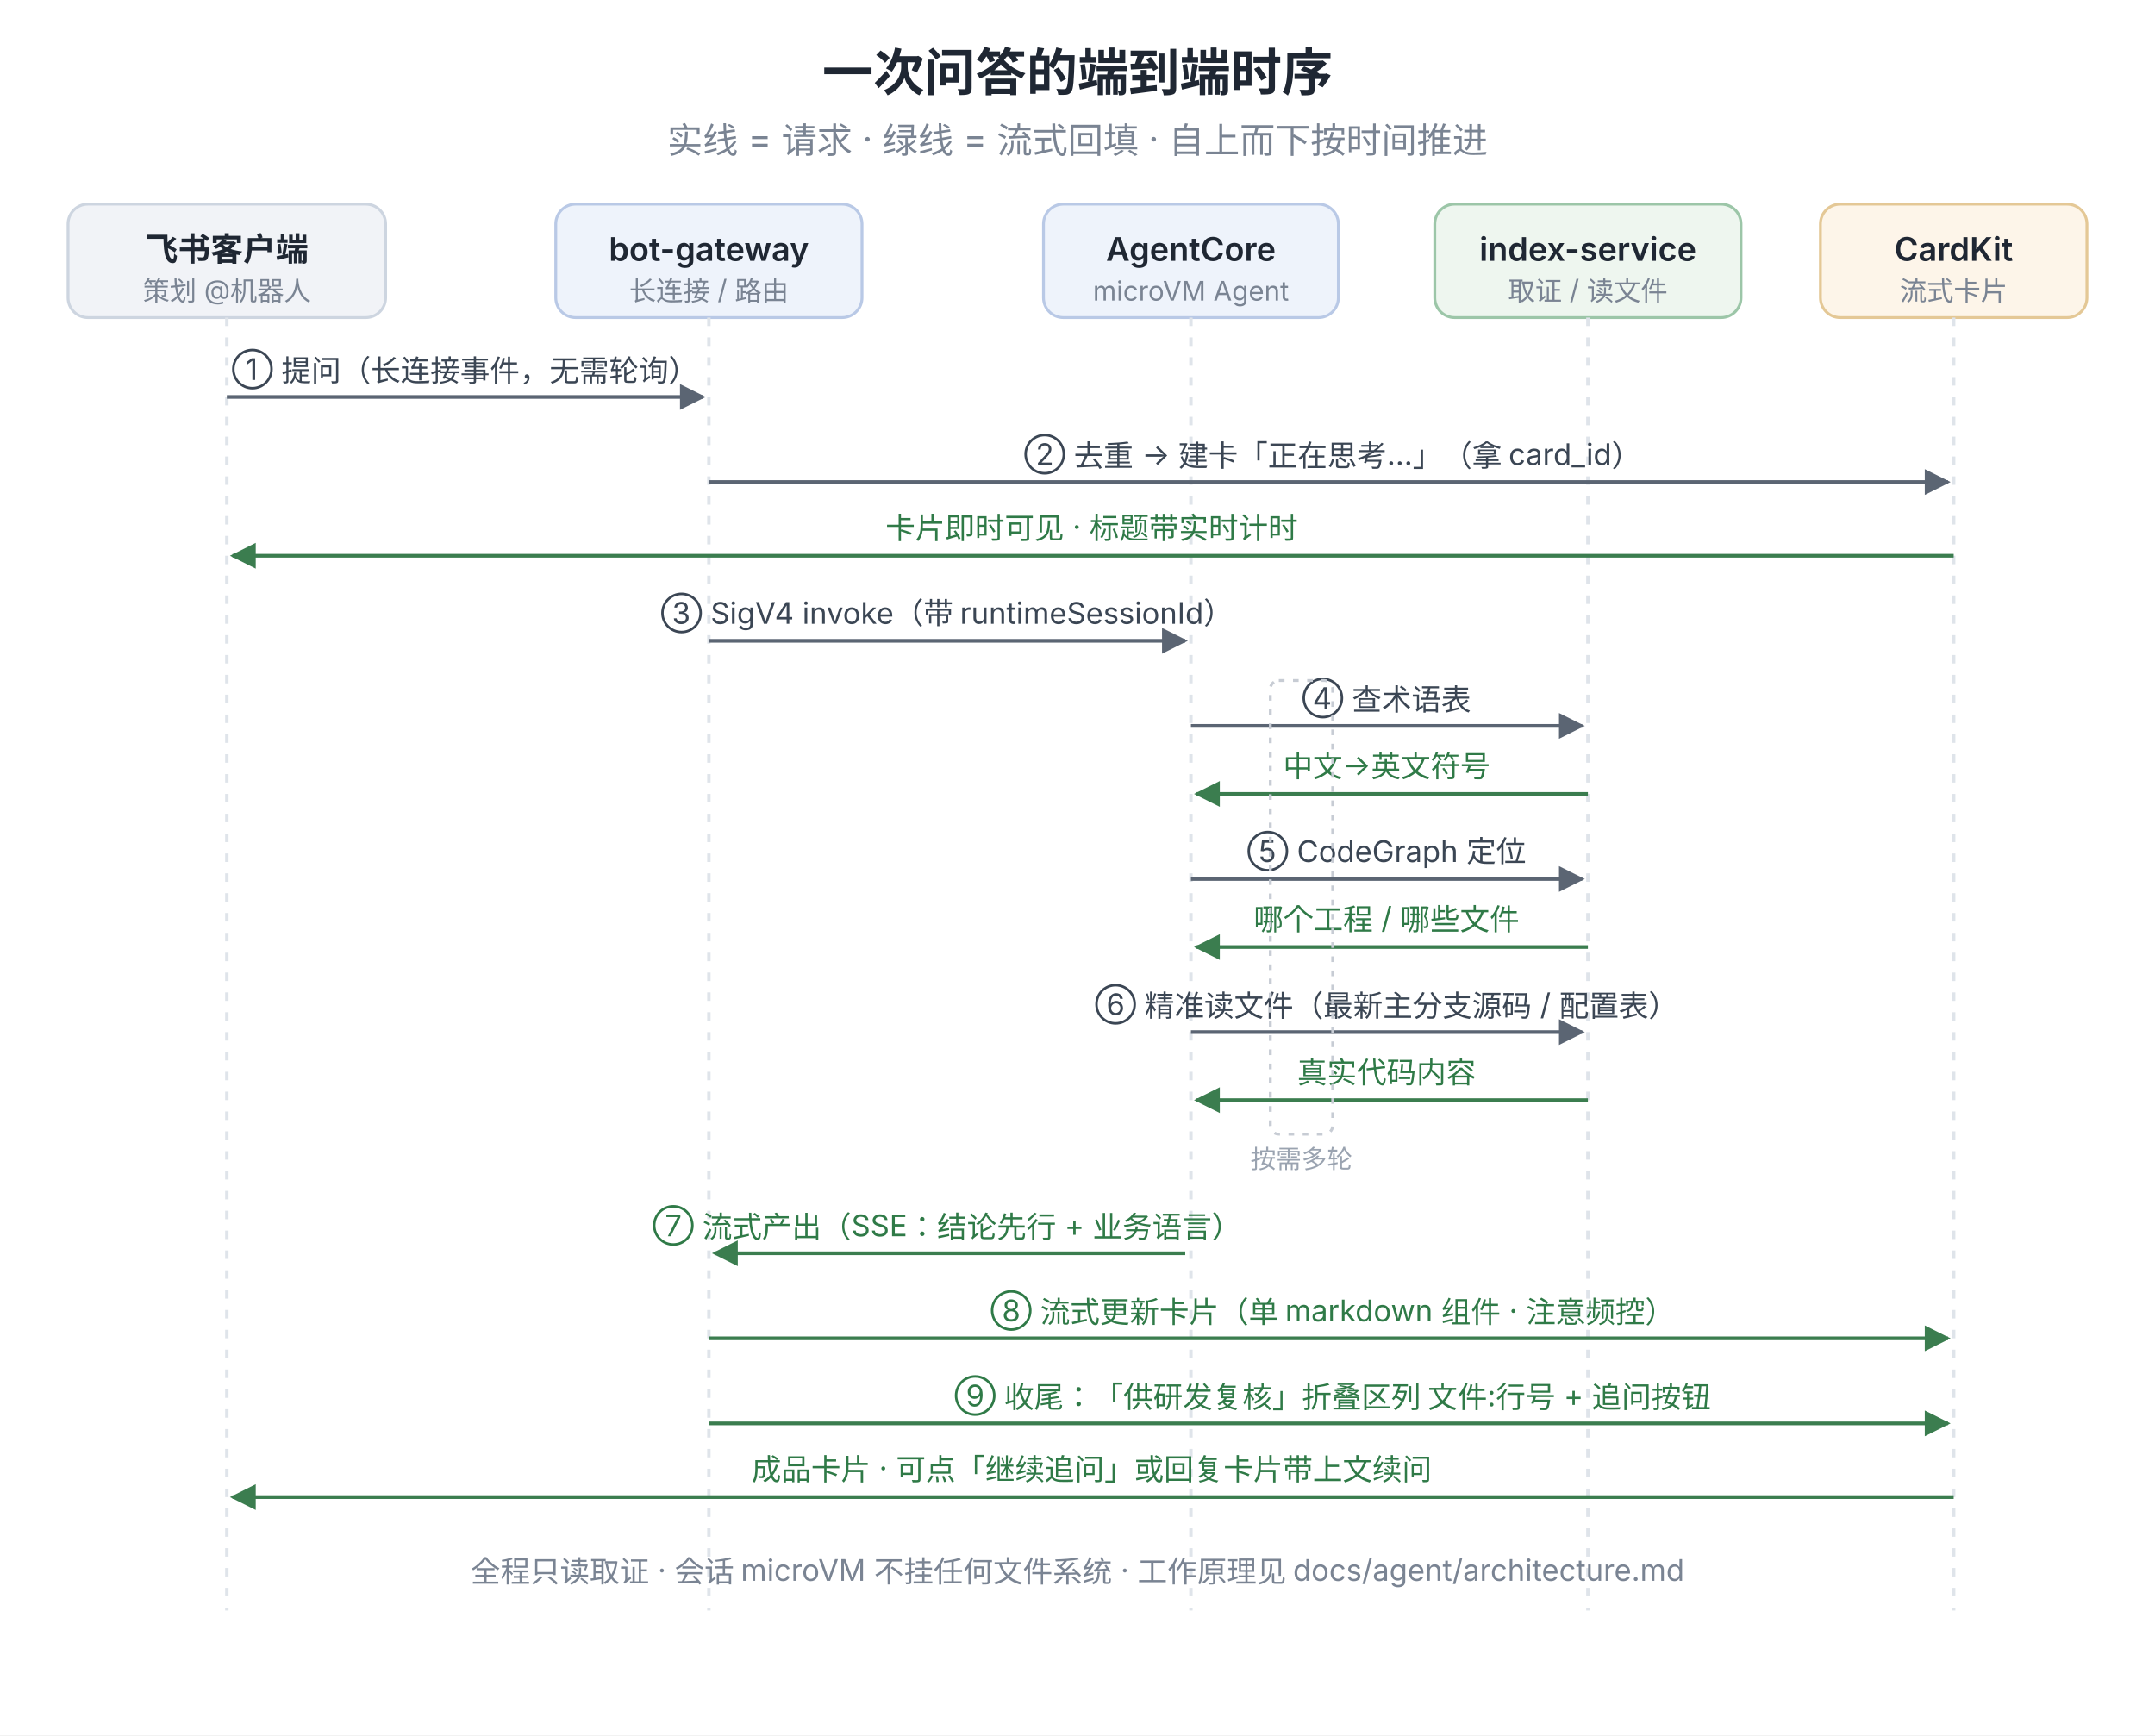
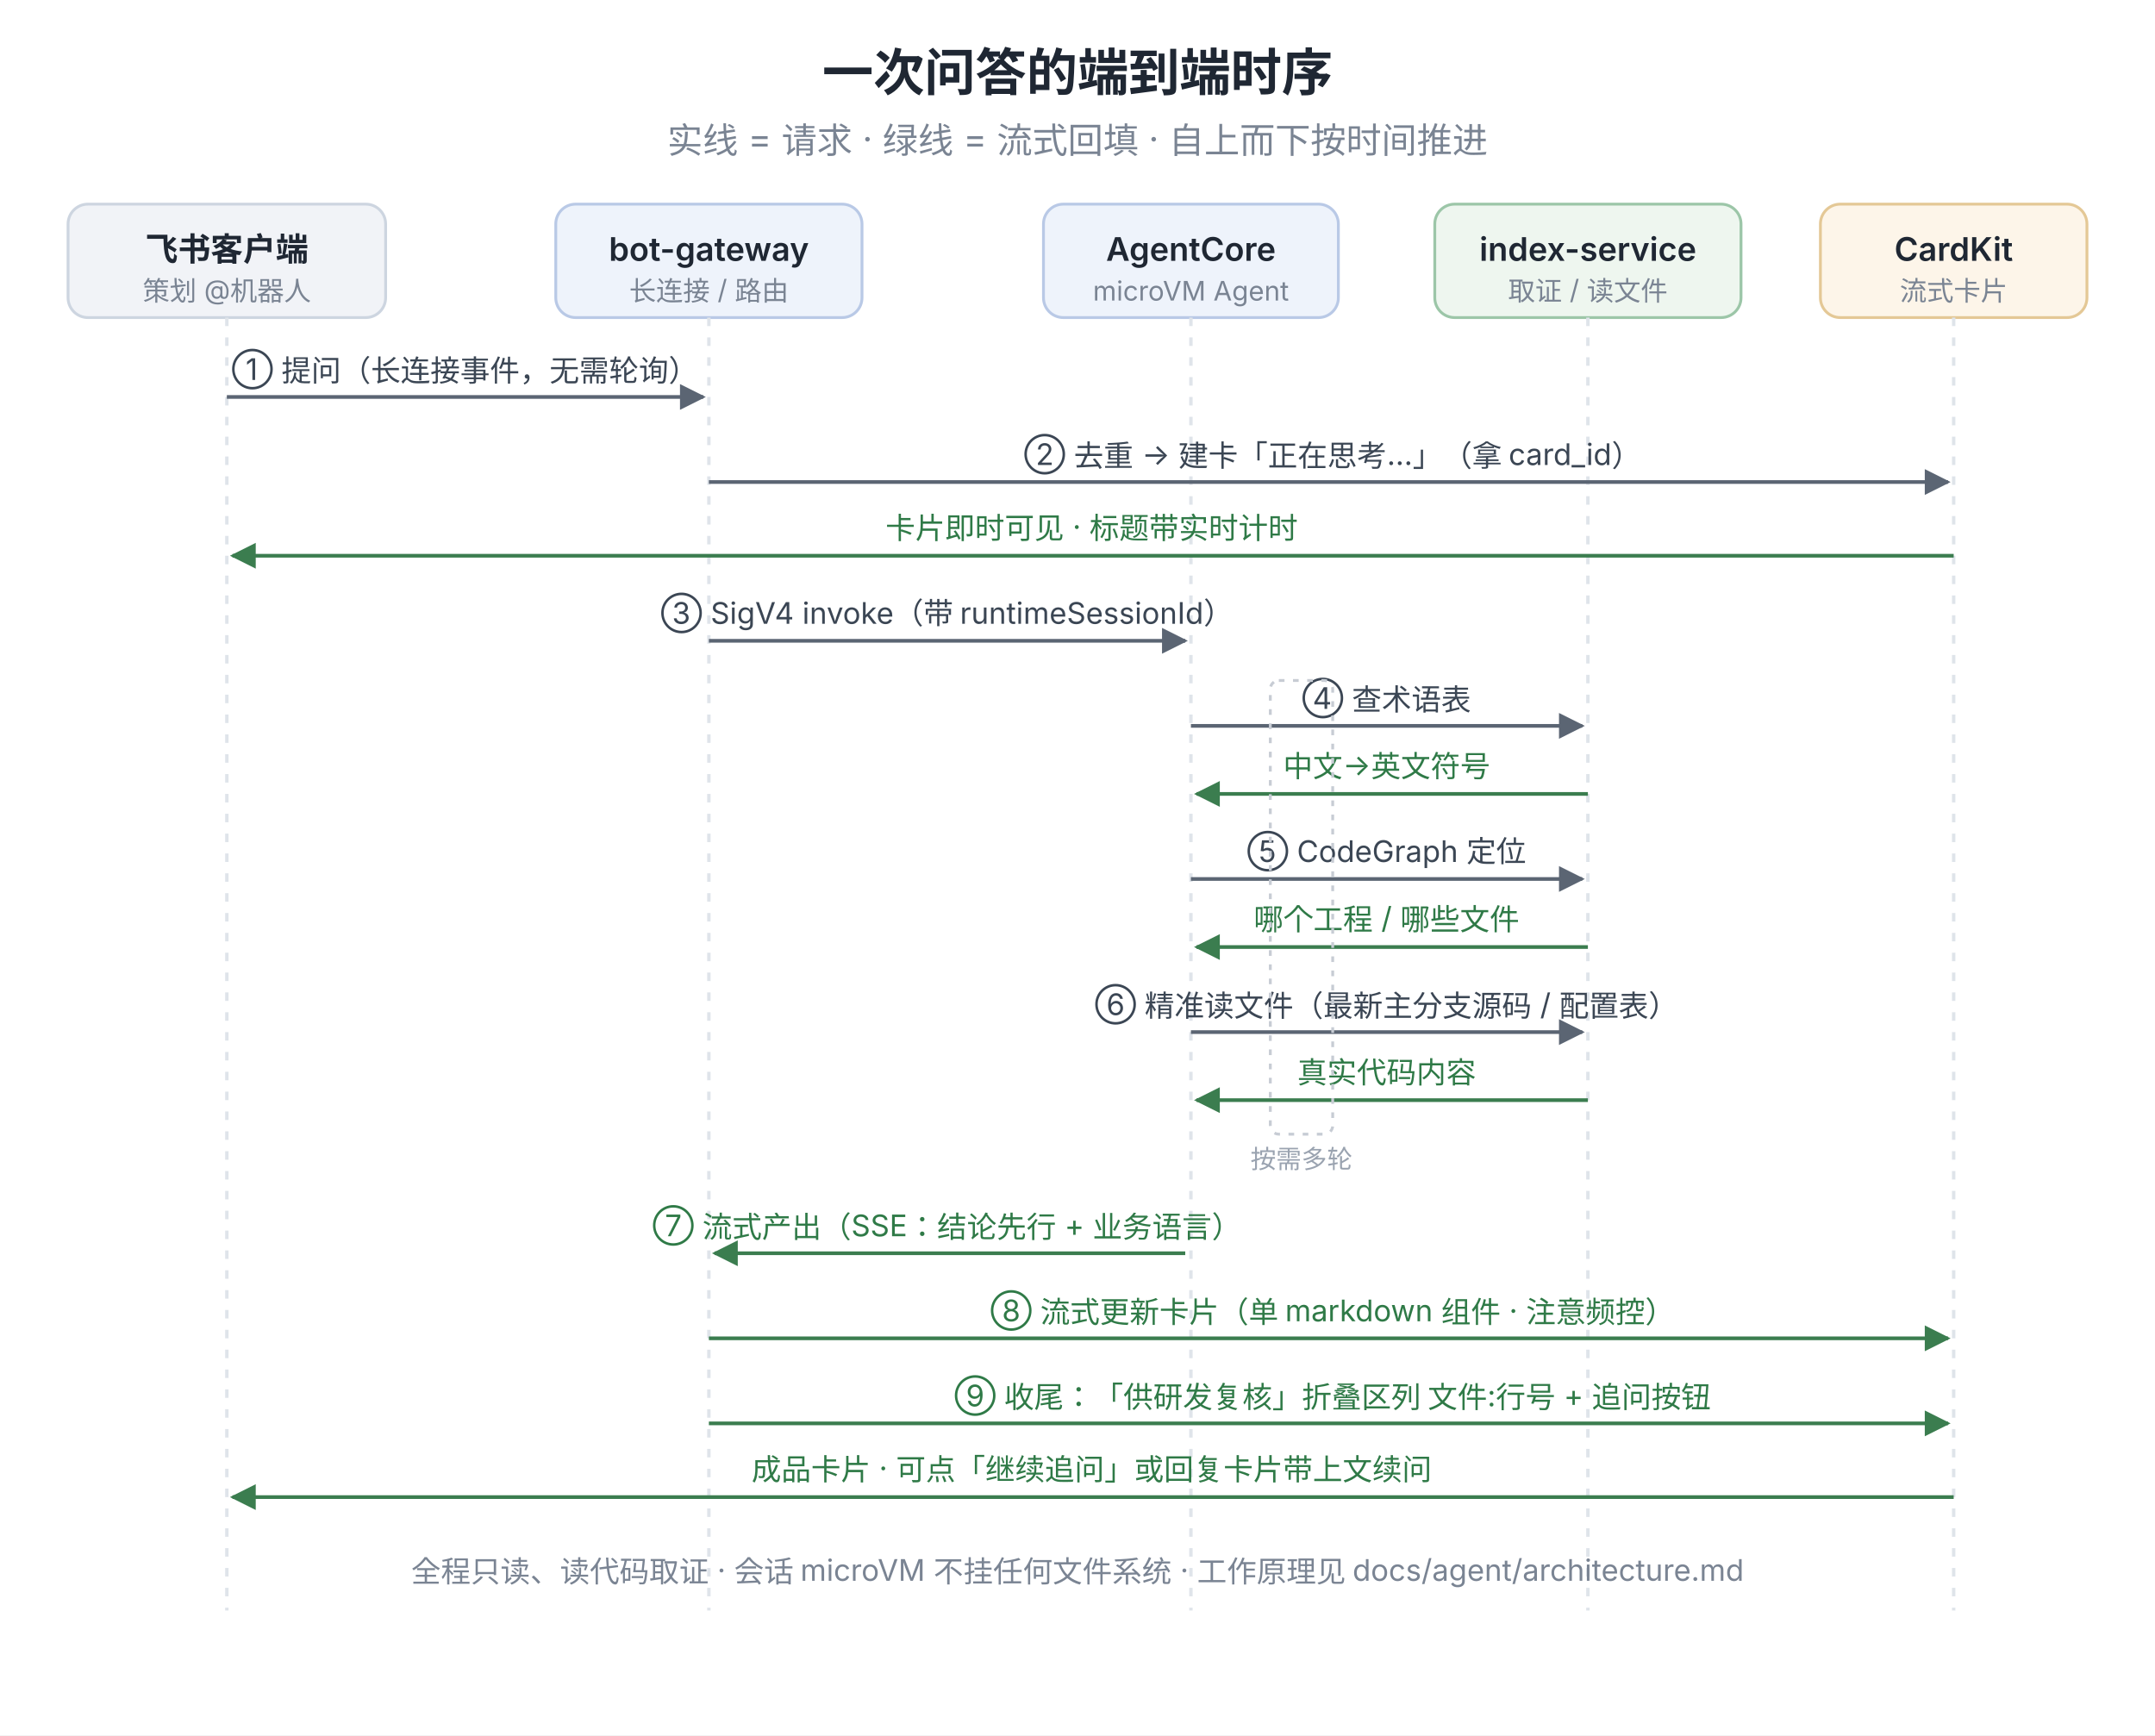
<svg xmlns="http://www.w3.org/2000/svg" width="760" height="612" viewBox="0 0 760 612" font-family="-apple-system, BlinkMacSystemFont, 'Segoe UI', 'PingFang SC', 'Microsoft YaHei', sans-serif">
  <defs>
    <marker id="arrow" viewBox="0 0 10 10" refX="9" refY="5" markerWidth="7" markerHeight="7" orient="auto-start-reverse">
      <path d="M0,0 L10,5 L0,10 z" fill="#5b6573" />
    </marker>
    <marker id="arrowback" viewBox="0 0 10 10" refX="9" refY="5" markerWidth="7" markerHeight="7" orient="auto-start-reverse">
      <path d="M0,0 L10,5 L0,10 z" fill="#3b7d4f" />
    </marker>
  </defs>
  <rect x="0" y="0" width="760" height="612" fill="#ffffff" />
  <text x="380" y="32" text-anchor="middle" font-size="18" font-weight="700" fill="#1f2733">一次问答的端到端时序</text>
  <text x="380" y="54" text-anchor="middle" font-size="12.5" fill="#7a8493">实线 = 请求 · 绿线 = 流式回填 · 自上而下按时间推进</text>
  <g font-size="11.5" font-weight="600" fill="#1f2733" text-anchor="middle">
    <rect x="24" y="72" width="112" height="40" rx="7" fill="#f1f3f7" stroke="#cdd5e0" />
    <text x="80" y="92">飞书客户端</text>
    <text x="80" y="106" font-size="9.5" font-weight="400" fill="#7a8493">策划 @机器人</text>
    <rect x="196" y="72" width="108" height="40" rx="7" fill="#eef3fb" stroke="#b9c9e6" />
    <text x="250" y="92">bot-gateway</text>
    <text x="250" y="106" font-size="9.5" font-weight="400" fill="#7a8493">长连接 / 路由</text>
    <rect x="368" y="72" width="104" height="40" rx="7" fill="#eef3fb" stroke="#b9c9e6" />
    <text x="420" y="92">AgentCore</text>
    <text x="420" y="106" font-size="9.5" font-weight="400" fill="#7a8493">microVM Agent</text>
    <rect x="506" y="72" width="108" height="40" rx="7" fill="#eef6ef" stroke="#9cc6a8" />
    <text x="560" y="92">index-service</text>
    <text x="560" y="106" font-size="9.5" font-weight="400" fill="#7a8493">取证 / 读文件</text>
    <rect x="642" y="72" width="94" height="40" rx="7" fill="#fdf5e9" stroke="#e4c896" />
    <text x="689" y="92">CardKit</text>
    <text x="689" y="106" font-size="9.5" font-weight="400" fill="#7a8493">流式卡片</text>
  </g>
  <g stroke="#dfe4ea" stroke-width="1.2" stroke-dasharray="3,4">
    <line x1="80" y1="112" x2="80" y2="568" />
    <line x1="250" y1="112" x2="250" y2="568" />
    <line x1="420" y1="112" x2="420" y2="568" />
    <line x1="560" y1="112" x2="560" y2="568" />
    <line x1="689" y1="112" x2="689" y2="568" />
  </g>
  <g font-size="10.5" fill="#3b4654">
    <line x1="80" y1="140" x2="248" y2="140" stroke="#5b6573" stroke-width="1.3" marker-end="url(#arrow)" />
    <text x="164" y="134" text-anchor="middle">① 提问（长连接事件，无需轮询）</text>
    <line x1="250" y1="170" x2="687" y2="170" stroke="#5b6573" stroke-width="1.3" marker-end="url(#arrow)" />
    <text x="470" y="164" text-anchor="middle">② 去重 → 建卡「正在思考…」（拿 card_id）</text>
    <line x1="689" y1="196" x2="82" y2="196" stroke="#3b7d4f" stroke-width="1.3" marker-end="url(#arrowback)" />
    <text x="385" y="190" text-anchor="middle" fill="#2f7a47">卡片即时可见 · 标题带实时计时</text>
    <line x1="250" y1="226" x2="418" y2="226" stroke="#5b6573" stroke-width="1.3" marker-end="url(#arrow)" />
    <text x="334" y="220" text-anchor="middle">③ SigV4 invoke（带 runtimeSessionId）</text>
    <line x1="420" y1="256" x2="558" y2="256" stroke="#5b6573" stroke-width="1.3" marker-end="url(#arrow)" />
    <text x="489" y="250" text-anchor="middle">④ 查术语表</text>
    <line x1="560" y1="280" x2="422" y2="280" stroke="#3b7d4f" stroke-width="1.3" marker-end="url(#arrowback)" />
    <text x="489" y="274" text-anchor="middle" fill="#2f7a47">中文→英文符号</text>
    <line x1="420" y1="310" x2="558" y2="310" stroke="#5b6573" stroke-width="1.3" marker-end="url(#arrow)" />
    <text x="489" y="304" text-anchor="middle">⑤ CodeGraph 定位</text>
    <line x1="560" y1="334" x2="422" y2="334" stroke="#3b7d4f" stroke-width="1.3" marker-end="url(#arrowback)" />
    <text x="489" y="328" text-anchor="middle" fill="#2f7a47">哪个工程 / 哪些文件</text>
    <line x1="420" y1="364" x2="558" y2="364" stroke="#5b6573" stroke-width="1.3" marker-end="url(#arrow)" />
    <text x="489" y="358" text-anchor="middle">⑥ 精准读文件（最新主分支源码 / 配置表）</text>
    <line x1="560" y1="388" x2="422" y2="388" stroke="#3b7d4f" stroke-width="1.3" marker-end="url(#arrowback)" />
    <text x="489" y="382" text-anchor="middle" fill="#2f7a47">真实代码内容</text>
    <rect x="448" y="240" width="22" height="160" rx="3" fill="none" stroke="#c7ccd4" stroke-width="1" stroke-dasharray="2,3" />
    <text x="459" y="412" text-anchor="middle" font-size="9" fill="#9aa3b0" transform="rotate(0 459 412)">按需多轮</text>
    <line x1="418" y1="442" x2="252" y2="442" stroke="#3b7d4f" stroke-width="1.3" marker-end="url(#arrowback)" />
    <text x="334" y="436" text-anchor="middle" fill="#2f7a47">⑦ 流式产出（SSE：结论先行 + 业务语言）</text>
    <line x1="250" y1="472" x2="687" y2="472" stroke="#3b7d4f" stroke-width="1.3" marker-end="url(#arrowback)" />
    <text x="470" y="466" text-anchor="middle" fill="#2f7a47">⑧ 流式更新卡片（单 markdown 组件 · 注意频控）</text>
    <line x1="250" y1="502" x2="687" y2="502" stroke="#3b7d4f" stroke-width="1.3" marker-end="url(#arrowback)" />
    <text x="470" y="496" text-anchor="middle" fill="#2f7a47">⑨ 收尾：「供研发复核」折叠区列 文件:行号 + 追问按钮</text>
    <line x1="689" y1="528" x2="82" y2="528" stroke="#3b7d4f" stroke-width="1.3" marker-end="url(#arrowback)" />
    <text x="385" y="522" text-anchor="middle" fill="#2f7a47">成品卡片 · 可点「继续追问」或回复卡片带上文续问</text>
  </g>
-   <text x="380" y="558" text-anchor="middle" font-size="10.5" fill="#7a8493">全程只读取证 · 会话 microVM 不挂任何文件系统 · 工作原理见 docs/agent/architecture.md</text>
+   <text x="380" y="558" text-anchor="middle" font-size="10.5" fill="#7a8493">全程只读、读代码取证 · 会话 microVM 不挂任何文件系统 · 工作原理见 docs/agent/architecture.md</text>
</svg>
